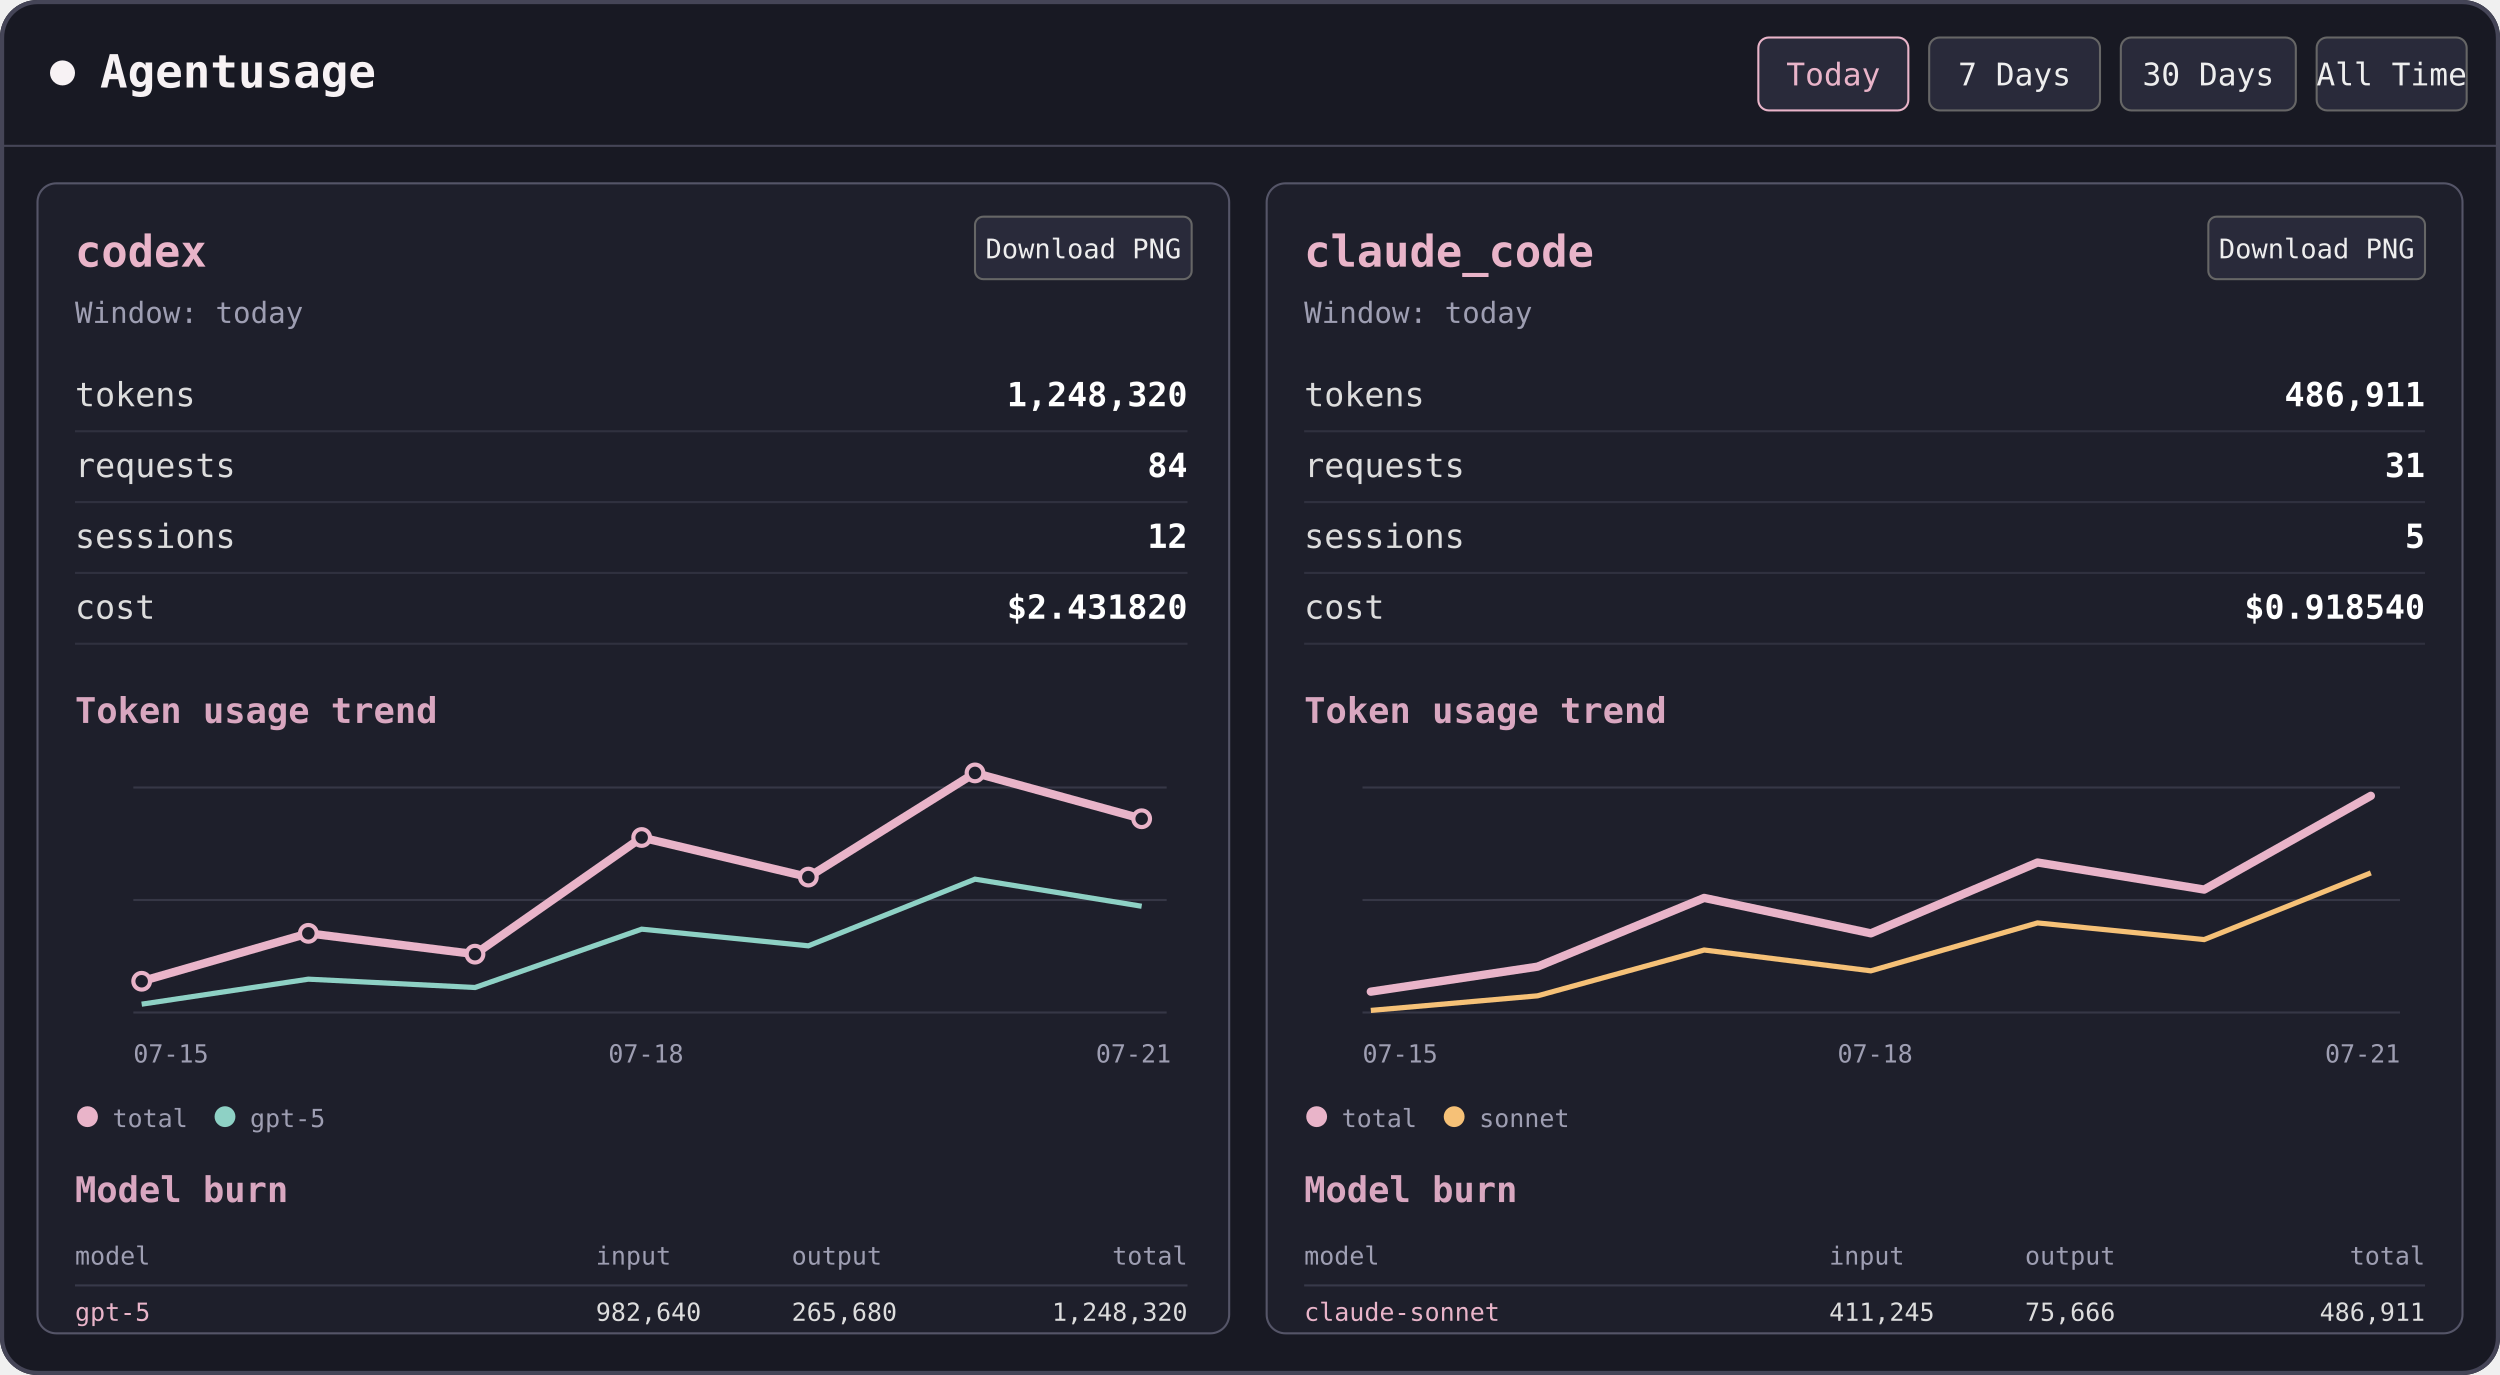
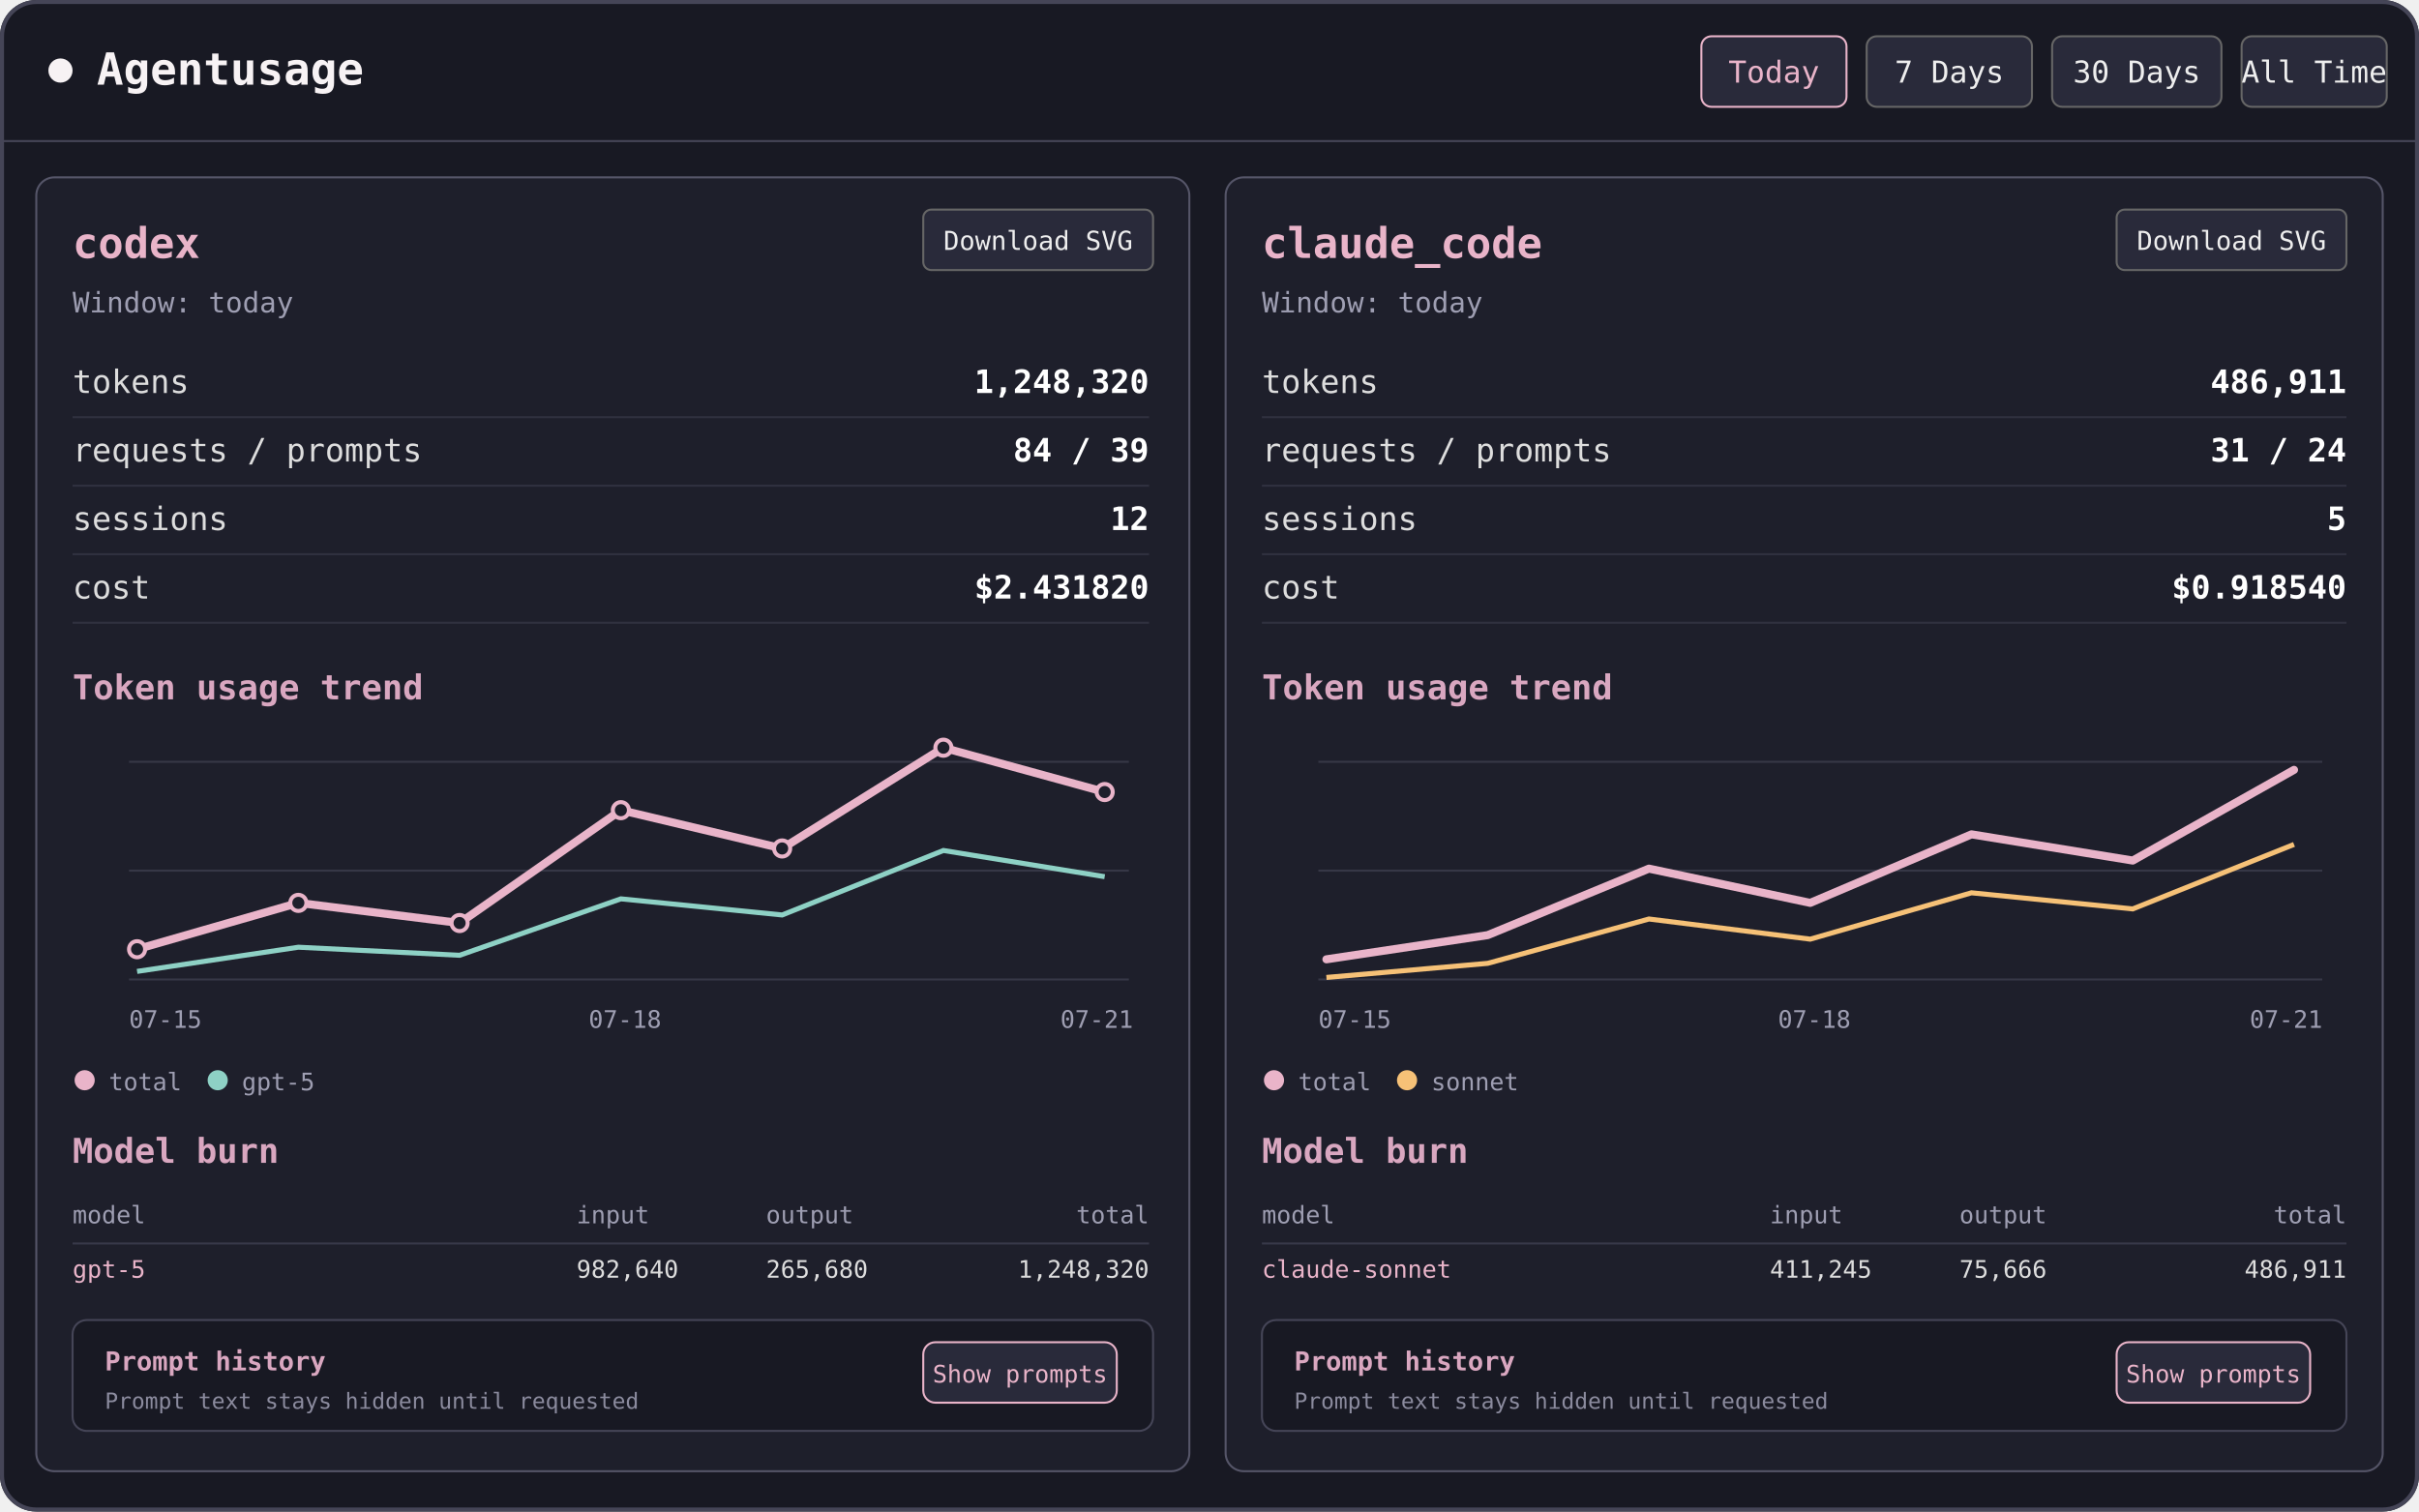
- <svg xmlns="http://www.w3.org/2000/svg" width="1200" height="660" viewBox="0 0 1200 660" role="img" aria-labelledby="title desc">
-   <rect width="1200" height="660" rx="18" fill="#181923" />
-   <rect x="1" y="1" width="1198" height="658" rx="17" fill="none" stroke="#454557" stroke-width="2" />
+ <svg xmlns="http://www.w3.org/2000/svg" width="1200" height="750" viewBox="0 0 1200 750" role="img" aria-labelledby="title desc">
+   <rect width="1200" height="750" rx="18" fill="#181923" />
+   <rect x="1" y="1" width="1198" height="748" rx="17" fill="none" stroke="#454557" stroke-width="2" />
  <circle cx="30" cy="35" r="6" fill="#f7f2f4" />
  <text x="48" y="42" fill="#f7f2f4" font-family="ui-monospace, monospace" font-size="22" font-weight="700">Agentusage</text>
  <g font-family="ui-monospace, monospace" font-size="15" text-anchor="middle">
    <rect x="844" y="18" width="72" height="35" rx="5" fill="#292a3a" stroke="#e9b4c9" />
    <text x="880" y="41" fill="#e9b4c9">Today</text>
    <rect x="926" y="18" width="82" height="35" rx="5" fill="#292a3a" stroke="#666" />
    <text x="967" y="41" fill="#eee">7 Days</text>
    <rect x="1018" y="18" width="84" height="35" rx="5" fill="#292a3a" stroke="#666" />
    <text x="1060" y="41" fill="#eee">30 Days</text>
    <rect x="1112" y="18" width="72" height="35" rx="5" fill="#292a3a" stroke="#666" />
    <text x="1148" y="41" fill="#eee">All Time</text>
  </g>
  <line x1="0" y1="70" x2="1200" y2="70" stroke="#454557" />
  <g font-family="ui-monospace, monospace">
-     <rect x="18" y="88" width="572" height="552" rx="9" fill="#1e1f2b" stroke="#555568" />
+     <rect x="18" y="88" width="572" height="642" rx="9" fill="#1e1f2b" stroke="#555568" />
    <text x="36" y="128" fill="#e9b4c9" font-size="21" font-weight="700">codex</text>
-     <rect x="468" y="104" width="104" height="30" rx="4" fill="#292a3a" stroke="#666" />
-     <text x="520" y="124" fill="#eee" font-size="13" text-anchor="middle">Download PNG</text>
+     <rect x="458" y="104" width="114" height="30" rx="4" fill="#292a3a" stroke="#666" />
+     <text x="515" y="124" fill="#eee" font-size="13" text-anchor="middle">Download SVG</text>
    <text x="36" y="155" fill="#9e9eb2" font-size="14">Window: today</text>
    <g font-size="16">
      <text x="36" y="195" fill="#ddd">tokens</text>
      <text x="570" y="195" fill="#fff" text-anchor="end" font-weight="700">1,248,320</text>
-       <text x="36" y="229" fill="#ddd">requests</text>
-       <text x="570" y="229" fill="#fff" text-anchor="end" font-weight="700">84</text>
+       <text x="36" y="229" fill="#ddd">requests / prompts</text>
+       <text x="570" y="229" fill="#fff" text-anchor="end" font-weight="700">84 / 39</text>
      <text x="36" y="263" fill="#ddd">sessions</text>
      <text x="570" y="263" fill="#fff" text-anchor="end" font-weight="700">12</text>
      <text x="36" y="297" fill="#ddd">cost</text>
      <text x="570" y="297" fill="#fff" text-anchor="end" font-weight="700">$2.431820</text>
    </g>
    <g stroke="#30313f">
      <line x1="36" y1="207" x2="570" y2="207" />
      <line x1="36" y1="241" x2="570" y2="241" />
      <line x1="36" y1="275" x2="570" y2="275" />
      <line x1="36" y1="309" x2="570" y2="309" />
    </g>
    <text x="36" y="347" fill="#d9a7c0" font-size="17" font-weight="700">Token usage trend</text>
    <g stroke="#363746">
      <line x1="64" y1="378" x2="560" y2="378" />
      <line x1="64" y1="432" x2="560" y2="432" />
      <line x1="64" y1="486" x2="560" y2="486" />
    </g>
    <path d="M68 471 L148 448 L228 458 L308 402 L388 421 L468 371 L548 393" fill="none" stroke="#e9b4c9" stroke-width="4" stroke-linecap="round" stroke-linejoin="round" />
    <path d="M68 482 L148 470 L228 474 L308 446 L388 454 L468 422 L548 435" fill="none" stroke="#8ed1c5" stroke-width="2.5" />
    <g fill="#1e1f2b" stroke="#e9b4c9" stroke-width="2">
      <circle cx="68" cy="471" r="4" />
      <circle cx="148" cy="448" r="4" />
      <circle cx="228" cy="458" r="4" />
      <circle cx="308" cy="402" r="4" />
      <circle cx="388" cy="421" r="4" />
      <circle cx="468" cy="371" r="4" />
      <circle cx="548" cy="393" r="4" />
    </g>
    <g font-size="12" fill="#9e9eb2">
      <text x="64" y="510">07-15</text>
      <text x="292" y="510">07-18</text>
      <text x="526" y="510">07-21</text>
    </g>
    <circle cx="42" cy="536" r="5" fill="#e9b4c9" />
    <text x="54" y="541" fill="#9e9eb2" font-size="12">total</text>
    <circle cx="108" cy="536" r="5" fill="#8ed1c5" />
    <text x="120" y="541" fill="#9e9eb2" font-size="12">gpt-5</text>
    <text x="36" y="577" fill="#d9a7c0" font-size="17" font-weight="700">Model burn</text>
    <g font-size="12">
      <text x="36" y="607" fill="#9e9eb2">model</text>
      <text x="286" y="607" fill="#9e9eb2">input</text>
      <text x="380" y="607" fill="#9e9eb2">output</text>
      <text x="570" y="607" fill="#9e9eb2" text-anchor="end">total</text>
      <line x1="36" y1="617" x2="570" y2="617" stroke="#38394a" />
      <text x="36" y="634" fill="#e9b4c9">gpt-5</text>
      <text x="286" y="634" fill="#ddd">982,640</text>
      <text x="380" y="634" fill="#ddd">265,680</text>
      <text x="570" y="634" fill="#ddd" text-anchor="end">1,248,320</text>
    </g>
-     <rect x="608" y="88" width="574" height="552" rx="9" fill="#1e1f2b" stroke="#555568" />
+     <rect x="36" y="655" width="536" height="55" rx="7" fill="#181923" stroke="#454557" />
+     <text x="52" y="680" fill="#d9a7c0" font-size="13" font-weight="700">Prompt history</text>
+     <text x="52" y="699" fill="#8b8b9e" font-size="11">Prompt text stays hidden until requested</text>
+     <rect x="458" y="666" width="96" height="30" rx="6" fill="#292a3a" stroke="#e9b4c9" />
+     <text x="506" y="686" fill="#e9b4c9" font-size="12" text-anchor="middle">Show prompts</text>
+     <rect x="608" y="88" width="574" height="642" rx="9" fill="#1e1f2b" stroke="#555568" />
    <text x="626" y="128" fill="#e9b4c9" font-size="21" font-weight="700">claude_code</text>
-     <rect x="1060" y="104" width="104" height="30" rx="4" fill="#292a3a" stroke="#666" />
-     <text x="1112" y="124" fill="#eee" font-size="13" text-anchor="middle">Download PNG</text>
+     <rect x="1050" y="104" width="114" height="30" rx="4" fill="#292a3a" stroke="#666" />
+     <text x="1107" y="124" fill="#eee" font-size="13" text-anchor="middle">Download SVG</text>
    <text x="626" y="155" fill="#9e9eb2" font-size="14">Window: today</text>
    <g font-size="16">
      <text x="626" y="195" fill="#ddd">tokens</text>
      <text x="1164" y="195" fill="#fff" text-anchor="end" font-weight="700">486,911</text>
-       <text x="626" y="229" fill="#ddd">requests</text>
-       <text x="1164" y="229" fill="#fff" text-anchor="end" font-weight="700">31</text>
+       <text x="626" y="229" fill="#ddd">requests / prompts</text>
+       <text x="1164" y="229" fill="#fff" text-anchor="end" font-weight="700">31 / 24</text>
      <text x="626" y="263" fill="#ddd">sessions</text>
      <text x="1164" y="263" fill="#fff" text-anchor="end" font-weight="700">5</text>
      <text x="626" y="297" fill="#ddd">cost</text>
      <text x="1164" y="297" fill="#fff" text-anchor="end" font-weight="700">$0.918540</text>
    </g>
    <g stroke="#30313f">
      <line x1="626" y1="207" x2="1164" y2="207" />
      <line x1="626" y1="241" x2="1164" y2="241" />
      <line x1="626" y1="275" x2="1164" y2="275" />
      <line x1="626" y1="309" x2="1164" y2="309" />
    </g>
    <text x="626" y="347" fill="#d9a7c0" font-size="17" font-weight="700">Token usage trend</text>
    <g stroke="#363746">
      <line x1="654" y1="378" x2="1152" y2="378" />
      <line x1="654" y1="432" x2="1152" y2="432" />
      <line x1="654" y1="486" x2="1152" y2="486" />
    </g>
    <path d="M658 476 L738 464 L818 431 L898 448 L978 414 L1058 427 L1138 382" fill="none" stroke="#e9b4c9" stroke-width="4" stroke-linecap="round" stroke-linejoin="round" />
    <path d="M658 485 L738 478 L818 456 L898 466 L978 443 L1058 451 L1138 419" fill="none" stroke="#f6c177" stroke-width="2.5" />
    <g font-size="12" fill="#9e9eb2">
      <text x="654" y="510">07-15</text>
      <text x="882" y="510">07-18</text>
      <text x="1116" y="510">07-21</text>
    </g>
    <circle cx="632" cy="536" r="5" fill="#e9b4c9" />
    <text x="644" y="541" fill="#9e9eb2" font-size="12">total</text>
    <circle cx="698" cy="536" r="5" fill="#f6c177" />
    <text x="710" y="541" fill="#9e9eb2" font-size="12">sonnet</text>
    <text x="626" y="577" fill="#d9a7c0" font-size="17" font-weight="700">Model burn</text>
    <g font-size="12">
      <text x="626" y="607" fill="#9e9eb2">model</text>
      <text x="878" y="607" fill="#9e9eb2">input</text>
      <text x="972" y="607" fill="#9e9eb2">output</text>
      <text x="1164" y="607" fill="#9e9eb2" text-anchor="end">total</text>
      <line x1="626" y1="617" x2="1164" y2="617" stroke="#38394a" />
      <text x="626" y="634" fill="#e9b4c9">claude-sonnet</text>
      <text x="878" y="634" fill="#ddd">411,245</text>
      <text x="972" y="634" fill="#ddd">75,666</text>
      <text x="1164" y="634" fill="#ddd" text-anchor="end">486,911</text>
    </g>
+     <rect x="626" y="655" width="538" height="55" rx="7" fill="#181923" stroke="#454557" />
+     <text x="642" y="680" fill="#d9a7c0" font-size="13" font-weight="700">Prompt history</text>
+     <text x="642" y="699" fill="#8b8b9e" font-size="11">Prompt text stays hidden until requested</text>
+     <rect x="1050" y="666" width="96" height="30" rx="6" fill="#292a3a" stroke="#e9b4c9" />
+     <text x="1098" y="686" fill="#e9b4c9" font-size="12" text-anchor="middle">Show prompts</text>
  </g>
</svg>
